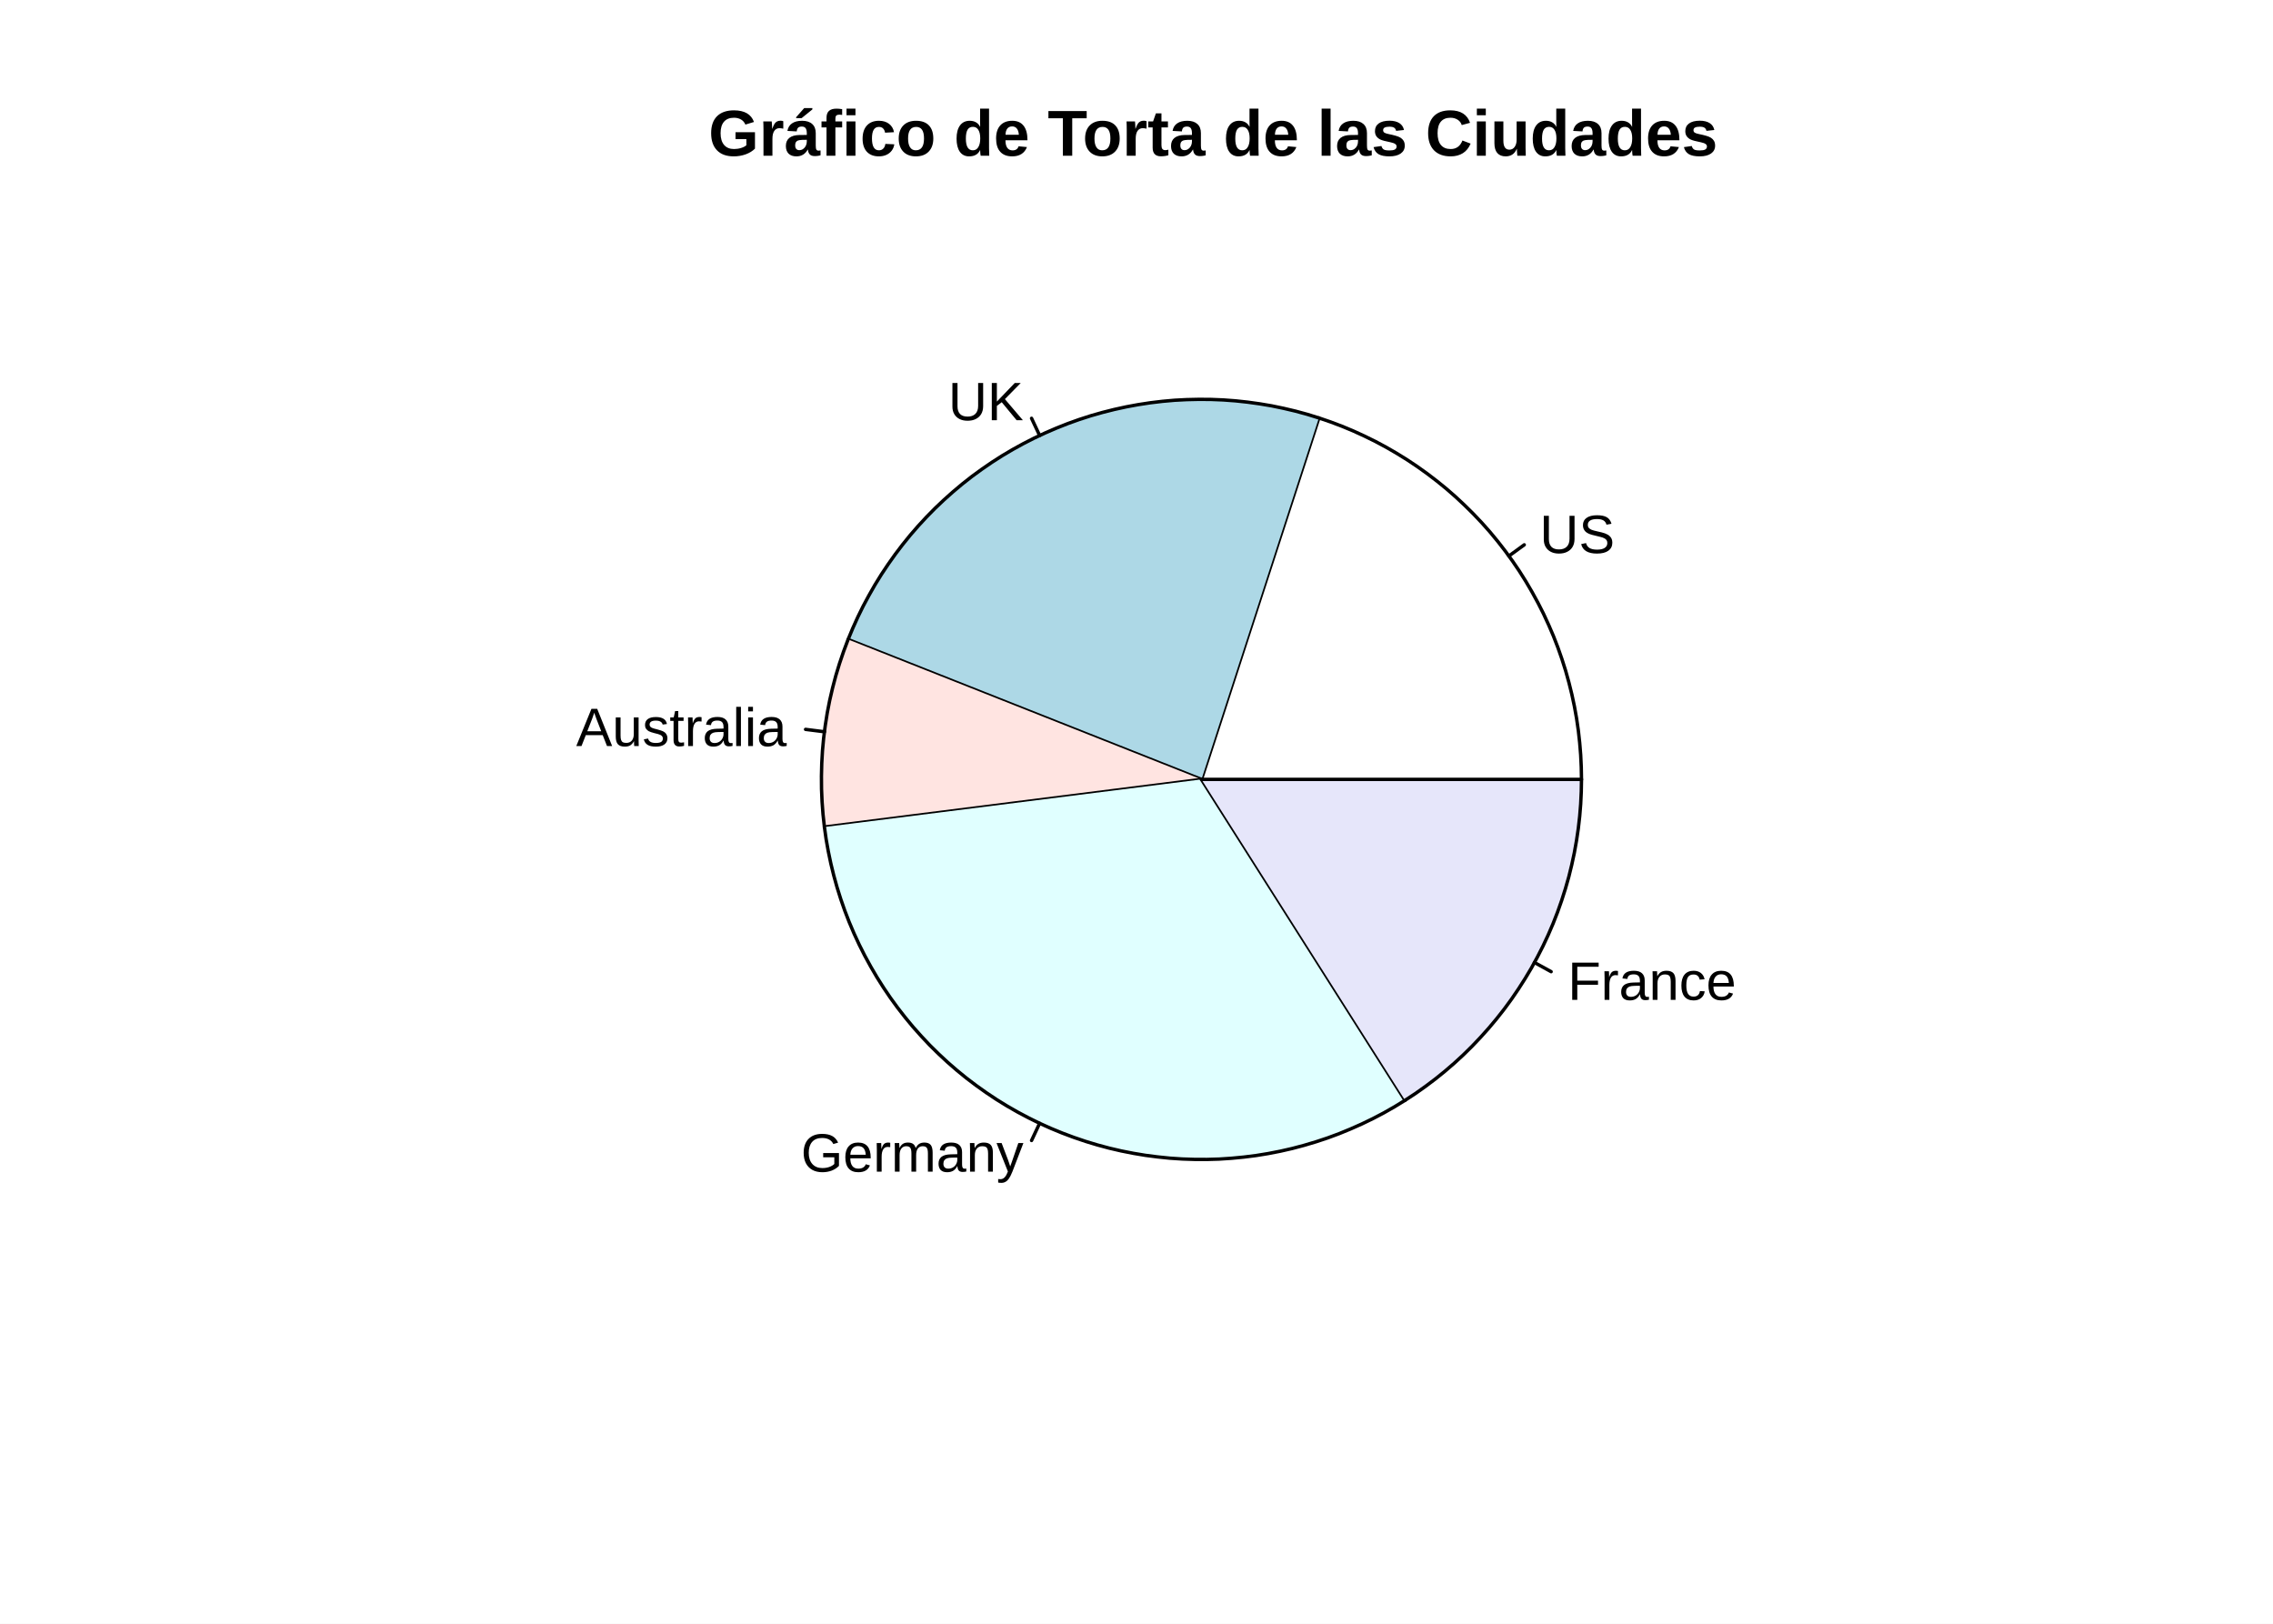
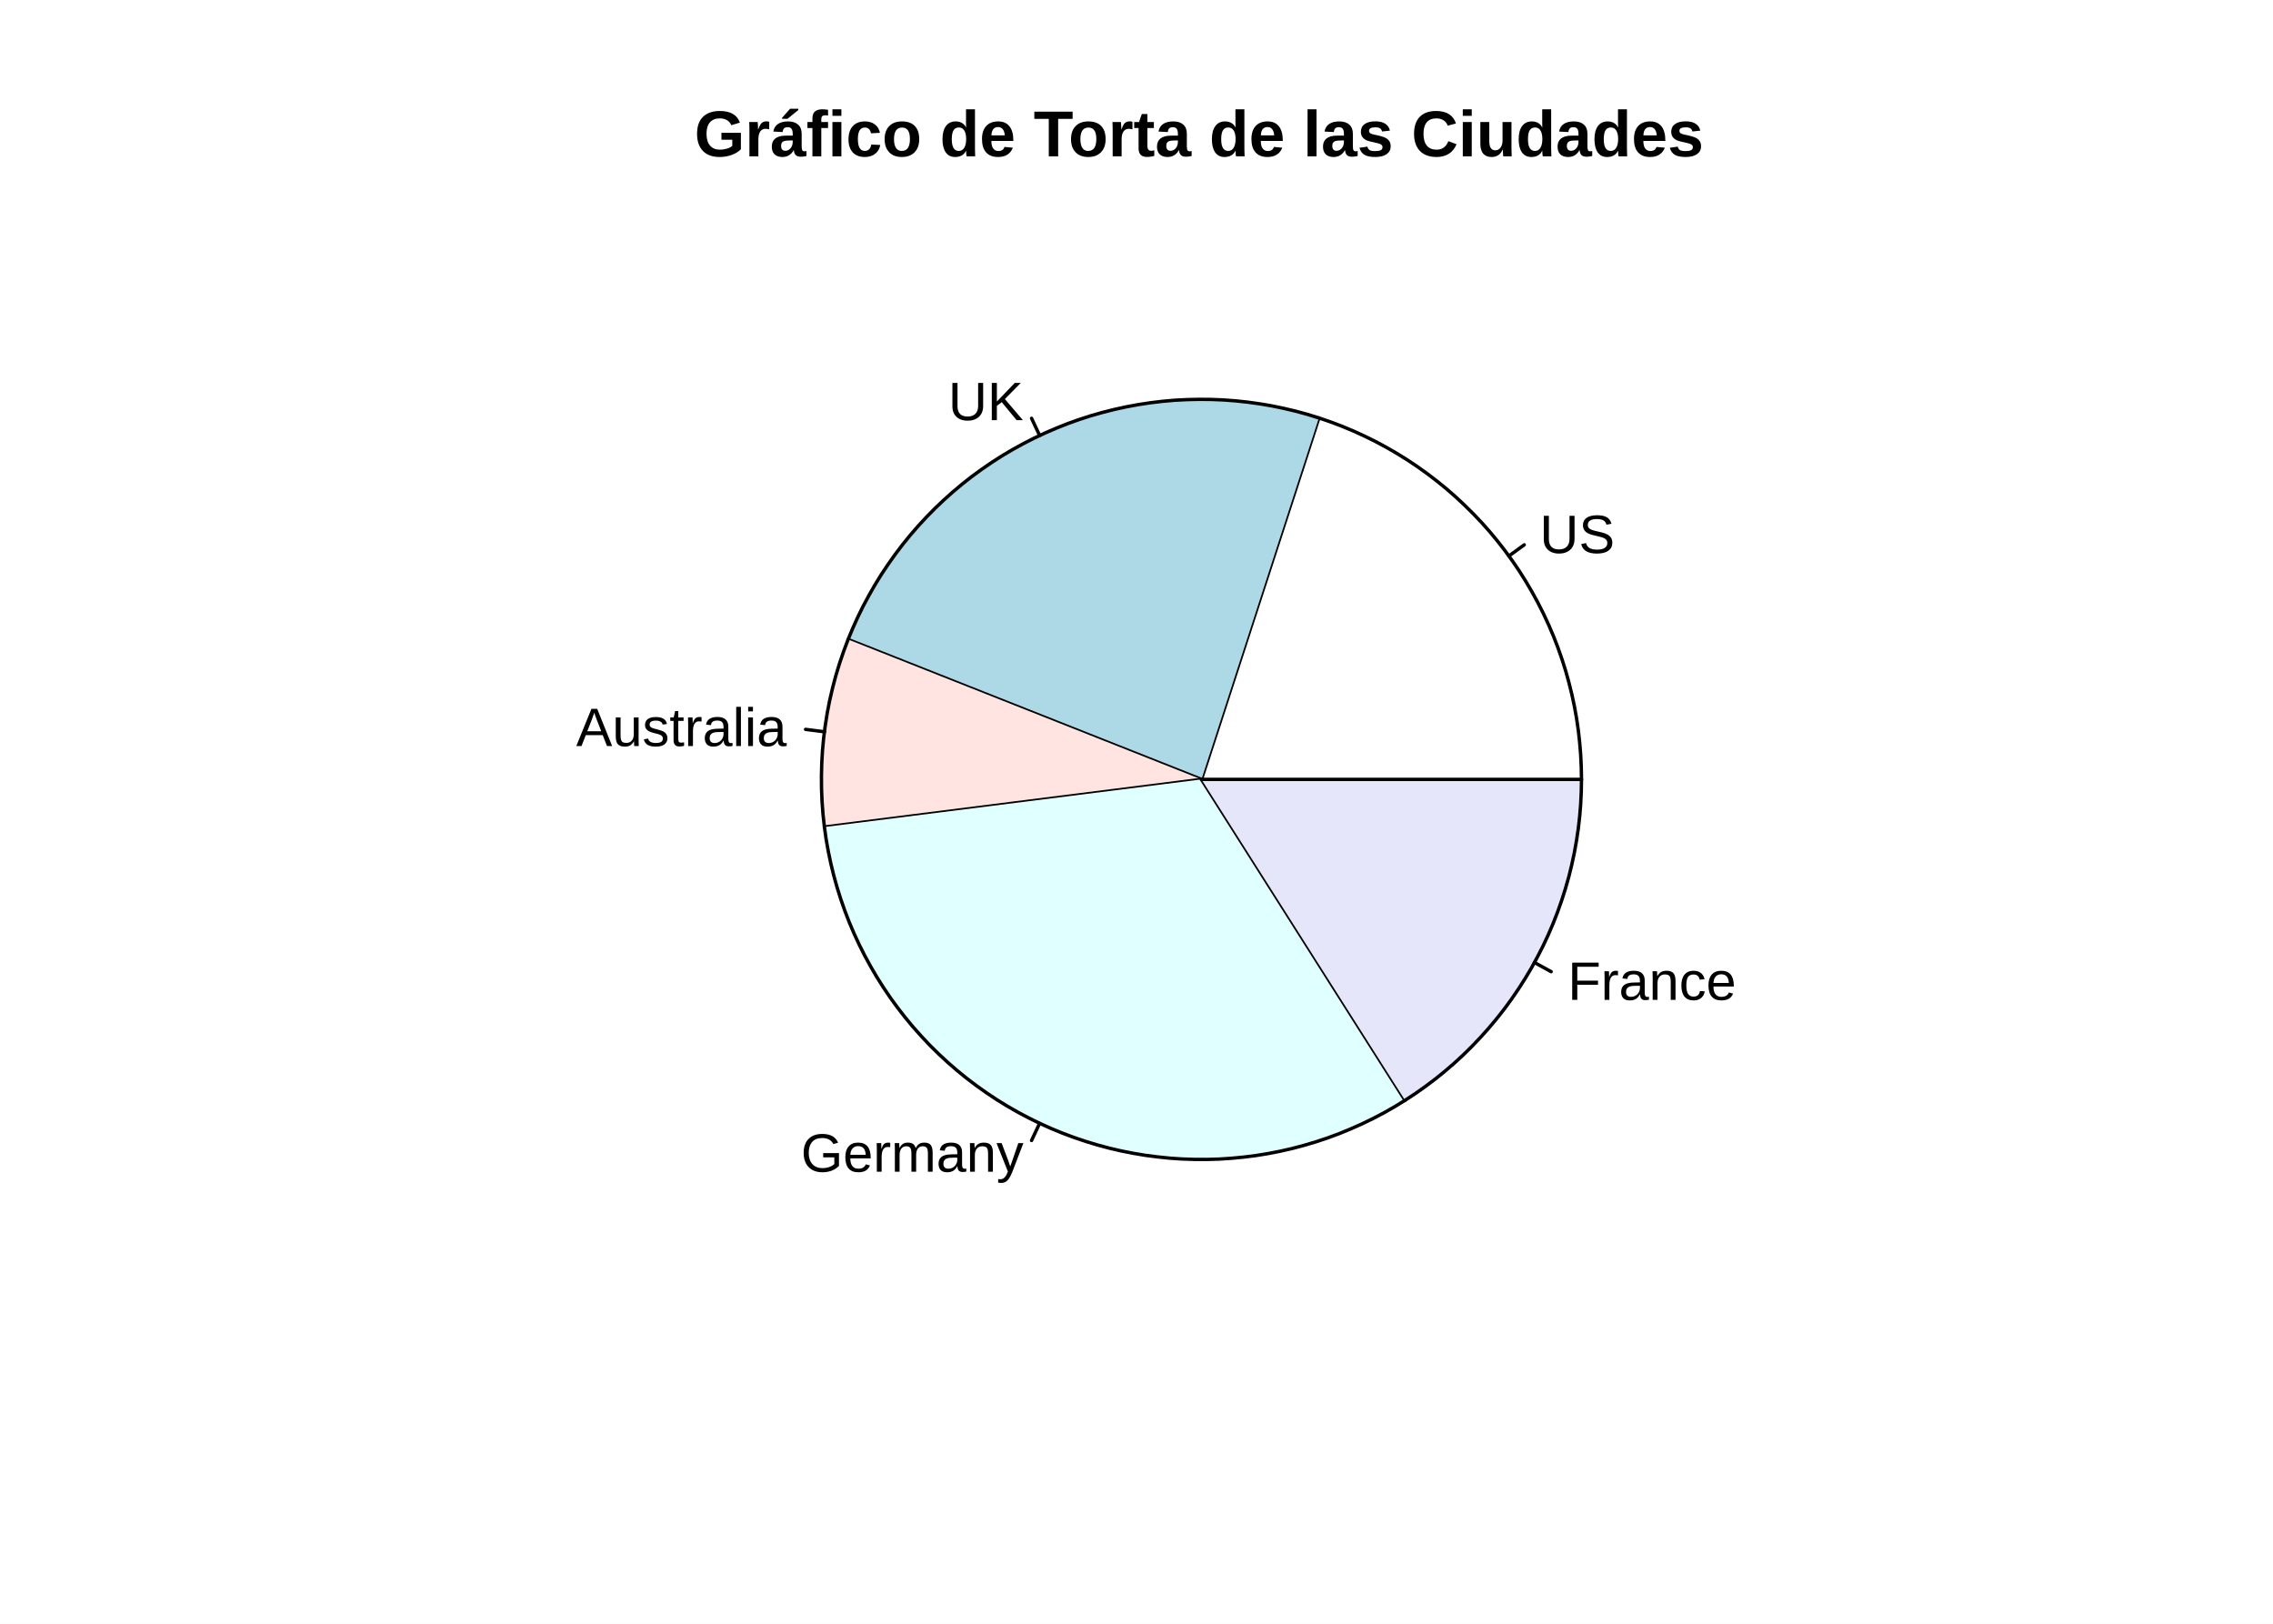
<svg xmlns="http://www.w3.org/2000/svg" viewBox="0 0 504.00 360.00">
  <defs>
    <style type="text/css">
    line, polyline, path, rect, circle {
      fill: none;
      stroke: #000000;
      stroke-linecap: round;
      stroke-linejoin: round;
      stroke-miterlimit: 10.00;
    }
  </style>
  </defs>
  <rect width="100%" height="100%" style="stroke: none; fill: #FFFFFF;" />
  <defs>
    <clipPath id="cpNTkuMDR8NDczLjc2fDI4Ni41Nnw1OS4wNA==">
      <rect x="59.04" y="59.04" width="414.72" height="227.52" />
    </clipPath>
  </defs>
  <polyline points="350.67,172.80 350.62,170.09 350.49,167.37 350.27,164.67 349.97,161.97 349.58,159.28 349.10,156.61 348.53,153.95 347.88,151.32 347.15,148.70 346.33,146.12 345.43,143.55 344.45,141.02 343.38,138.53 342.24,136.06 341.01,133.64 339.71,131.26 338.34,128.92 336.89,126.62 335.36,124.37 333.77,122.18 332.10,120.03 330.37,117.94 328.57,115.91 326.70,113.94 324.77,112.03 322.79,110.18 320.74,108.39 318.64,106.68 316.48,105.03 314.27,103.45 312.01,101.94 309.70,100.51 307.35,99.15 304.96,97.87 302.52,96.67 300.05,95.54 297.55,94.50 295.01,93.54 292.44,92.66 266.40,172.80 " style="stroke-width: 0.75; fill: #FFFFFF;" clip-path="url(#cpNTkuMDR8NDczLjc2fDI4Ni41Nnw1OS4wNA==)" />
  <polyline points="334.57,123.27 337.98,120.79 " style="stroke-width: 0.75;" clip-path="url(#cpNTkuMDR8NDczLjc2fDI4Ni41Nnw1OS4wNA==)" />
  <defs>
    <clipPath id="cpMHw1MDR8MzYwfDA=">
      <rect x="0.00" y="0.00" width="504.00" height="360.00" />
    </clipPath>
  </defs>
  <g clip-path="url(#cpMHw1MDR8MzYwfDA=)">
    <text x="341.39" y="122.61" style="font-size: 12.00px; font-family: Arial;" textLength="16.67px" lengthAdjust="spacingAndGlyphs">US</text>
  </g>
  <defs>
    <clipPath id="cpNTkuMDR8NDczLjc2fDI4Ni41Nnw1OS4wNA==">
      <rect x="59.04" y="59.04" width="414.72" height="227.52" />
    </clipPath>
  </defs>
  <polyline points="292.44,92.66 289.86,91.86 287.25,91.15 284.62,90.53 281.97,89.98 279.30,89.53 276.63,89.16 273.94,88.87 271.24,88.67 268.54,88.56 265.84,88.54 263.13,88.60 260.43,88.74 257.74,88.98 255.06,89.30 252.38,89.71 249.73,90.20 247.08,90.78 244.46,91.44 241.86,92.18 239.29,93.01 236.75,93.92 234.23,94.92 231.75,95.99 229.30,97.14 226.89,98.37 224.53,99.67 222.20,101.05 219.92,102.51 217.69,104.04 215.51,105.63 213.38,107.30 211.31,109.04 209.29,110.84 207.33,112.70 205.44,114.62 203.60,116.61 201.83,118.65 200.13,120.75 198.49,122.91 196.93,125.11 195.43,127.36 194.01,129.66 192.67,132.01 191.39,134.39 190.20,136.82 189.09,139.28 188.05,141.78 266.40,172.80 " style="stroke-width: 0.75; fill: #ADD8E6;" clip-path="url(#cpNTkuMDR8NDczLjc2fDI4Ni41Nnw1OS4wNA==)" />
  <polyline points="230.52,96.55 228.73,92.74 " style="stroke-width: 0.75;" clip-path="url(#cpNTkuMDR8NDczLjc2fDI4Ni41Nnw1OS4wNA==)" />
  <defs>
    <clipPath id="cpMHw1MDR8MzYwfDA=">
      <rect x="0.00" y="0.00" width="504.00" height="360.00" />
    </clipPath>
  </defs>
  <g clip-path="url(#cpMHw1MDR8MzYwfDA=)">
-     <text x="210.26" y="93.16" style="font-size: 12.00px; font-family: Arial;" textLength="16.67px" lengthAdjust="spacingAndGlyphs">UK</text>
+     <text x="210.26" y="93.15" style="font-size: 12.00px; font-family: Arial;" textLength="16.67px" lengthAdjust="spacingAndGlyphs">UK</text>
  </g>
  <defs>
    <clipPath id="cpNTkuMDR8NDczLjc2fDI4Ni41Nnw1OS4wNA==">
      <rect x="59.04" y="59.04" width="414.72" height="227.52" />
    </clipPath>
  </defs>
  <polyline points="188.05,141.78 187.06,144.42 186.15,147.10 185.33,149.80 184.61,152.53 183.97,155.28 183.43,158.05 182.99,160.84 182.63,163.64 182.37,166.45 182.21,169.27 182.14,172.09 182.16,174.92 182.28,177.74 182.49,180.55 182.80,183.36 266.40,172.80 " style="stroke-width: 0.75; fill: #FFE4E1;" clip-path="url(#cpNTkuMDR8NDczLjc2fDI4Ni41Nnw1OS4wNA==)" />
  <polyline points="182.80,162.24 178.62,161.71 " style="stroke-width: 0.75;" clip-path="url(#cpNTkuMDR8NDczLjc2fDI4Ni41Nnw1OS4wNA==)" />
  <defs>
    <clipPath id="cpMHw1MDR8MzYwfDA=">
      <rect x="0.00" y="0.00" width="504.00" height="360.00" />
    </clipPath>
  </defs>
  <g clip-path="url(#cpMHw1MDR8MzYwfDA=)">
    <text x="127.75" y="165.41" style="font-size: 12.00px; font-family: Arial;" textLength="46.69px" lengthAdjust="spacingAndGlyphs">Australia</text>
  </g>
  <defs>
    <clipPath id="cpNTkuMDR8NDczLjc2fDI4Ni41Nnw1OS4wNA==">
      <rect x="59.04" y="59.04" width="414.72" height="227.52" />
    </clipPath>
  </defs>
  <polyline points="182.80,183.36 183.18,186.07 183.66,188.76 184.22,191.43 184.87,194.09 185.60,196.72 186.42,199.33 187.32,201.91 188.30,204.45 189.37,206.97 190.52,209.45 191.75,211.89 193.06,214.29 194.44,216.65 195.90,218.96 197.43,221.22 199.04,223.43 200.72,225.59 202.46,227.69 204.28,229.73 206.15,231.72 208.10,233.64 210.10,235.50 212.16,237.29 214.28,239.02 216.46,240.67 218.68,242.25 220.96,243.77 223.28,245.20 225.65,246.56 228.07,247.84 230.52,249.05 233.01,250.17 235.54,251.21 238.10,252.17 240.69,253.05 243.30,253.84 245.94,254.55 248.60,255.17 251.28,255.70 253.98,256.15 256.69,256.50 259.41,256.78 262.13,256.96 264.86,257.05 267.60,257.06 270.33,256.98 273.05,256.80 275.77,256.54 278.48,256.20 281.18,255.76 283.86,255.24 286.53,254.63 289.17,253.93 291.79,253.15 294.38,252.29 296.94,251.34 299.47,250.30 301.97,249.19 304.43,248.00 306.85,246.73 309.22,245.38 311.55,243.95 266.40,172.80 " style="stroke-width: 0.75; fill: #E0FFFF;" clip-path="url(#cpNTkuMDR8NDczLjc2fDI4Ni41Nnw1OS4wNA==)" />
  <polyline points="230.52,249.05 228.73,252.86 " style="stroke-width: 0.75;" clip-path="url(#cpNTkuMDR8NDczLjc2fDI4Ni41Nnw1OS4wNA==)" />
  <defs>
    <clipPath id="cpMHw1MDR8MzYwfDA=">
      <rect x="0.00" y="0.00" width="504.00" height="360.00" />
    </clipPath>
  </defs>
  <g clip-path="url(#cpMHw1MDR8MzYwfDA=)">
-     <text x="177.59" y="259.77" style="font-size: 12.00px; font-family: Arial;" textLength="49.35px" lengthAdjust="spacingAndGlyphs">Germany</text>
+     <text x="177.59" y="259.78" style="font-size: 12.00px; font-family: Arial;" textLength="49.35px" lengthAdjust="spacingAndGlyphs">Germany</text>
  </g>
  <defs>
    <clipPath id="cpNTkuMDR8NDczLjc2fDI4Ni41Nnw1OS4wNA==">
      <rect x="59.04" y="59.04" width="414.72" height="227.52" />
    </clipPath>
  </defs>
  <polyline points="311.55,243.95 313.84,242.45 316.07,240.87 318.25,239.23 320.38,237.51 322.45,235.73 324.46,233.88 326.41,231.96 328.29,229.98 330.11,227.95 331.87,225.85 333.56,223.70 335.17,221.50 336.71,219.24 338.18,216.94 339.58,214.59 340.89,212.19 342.13,209.76 343.29,207.28 344.37,204.77 345.36,202.23 346.27,199.65 347.10,197.05 347.85,194.42 348.50,191.77 349.08,189.09 349.56,186.40 349.96,183.70 350.27,180.99 350.49,178.26 350.62,175.53 350.67,172.80 266.40,172.80 " style="stroke-width: 0.75; fill: #E6E6FA;" clip-path="url(#cpNTkuMDR8NDczLjc2fDI4Ni41Nnw1OS4wNA==)" />
  <polyline points="340.24,213.40 343.94,215.43 " style="stroke-width: 0.75;" clip-path="url(#cpNTkuMDR8NDczLjc2fDI4Ni41Nnw1OS4wNA==)" />
  <defs>
    <clipPath id="cpMHw1MDR8MzYwfDA=">
      <rect x="0.00" y="0.00" width="504.00" height="360.00" />
    </clipPath>
  </defs>
  <g clip-path="url(#cpMHw1MDR8MzYwfDA=)">
    <text x="347.63" y="221.68" style="font-size: 12.00px; font-family: Arial;" textLength="37.35px" lengthAdjust="spacingAndGlyphs">France</text>
  </g>
  <g clip-path="url(#cpMHw1MDR8MzYwfDA=)">
-     <text x="157.09" y="34.53" style="font-size: 14.40px; font-weight: bold; font-family: Arial;" textLength="218.61px" lengthAdjust="spacingAndGlyphs">Gráfico de Torta de las Ciudades</text>
+     <text x="153.97" y="34.67" style="font-size: 14.40px; font-weight: bold; font-family: Arial;" textLength="224.86px" lengthAdjust="spacingAndGlyphs">Gráfico de Torta de las Ciudades</text>
  </g>
</svg>
